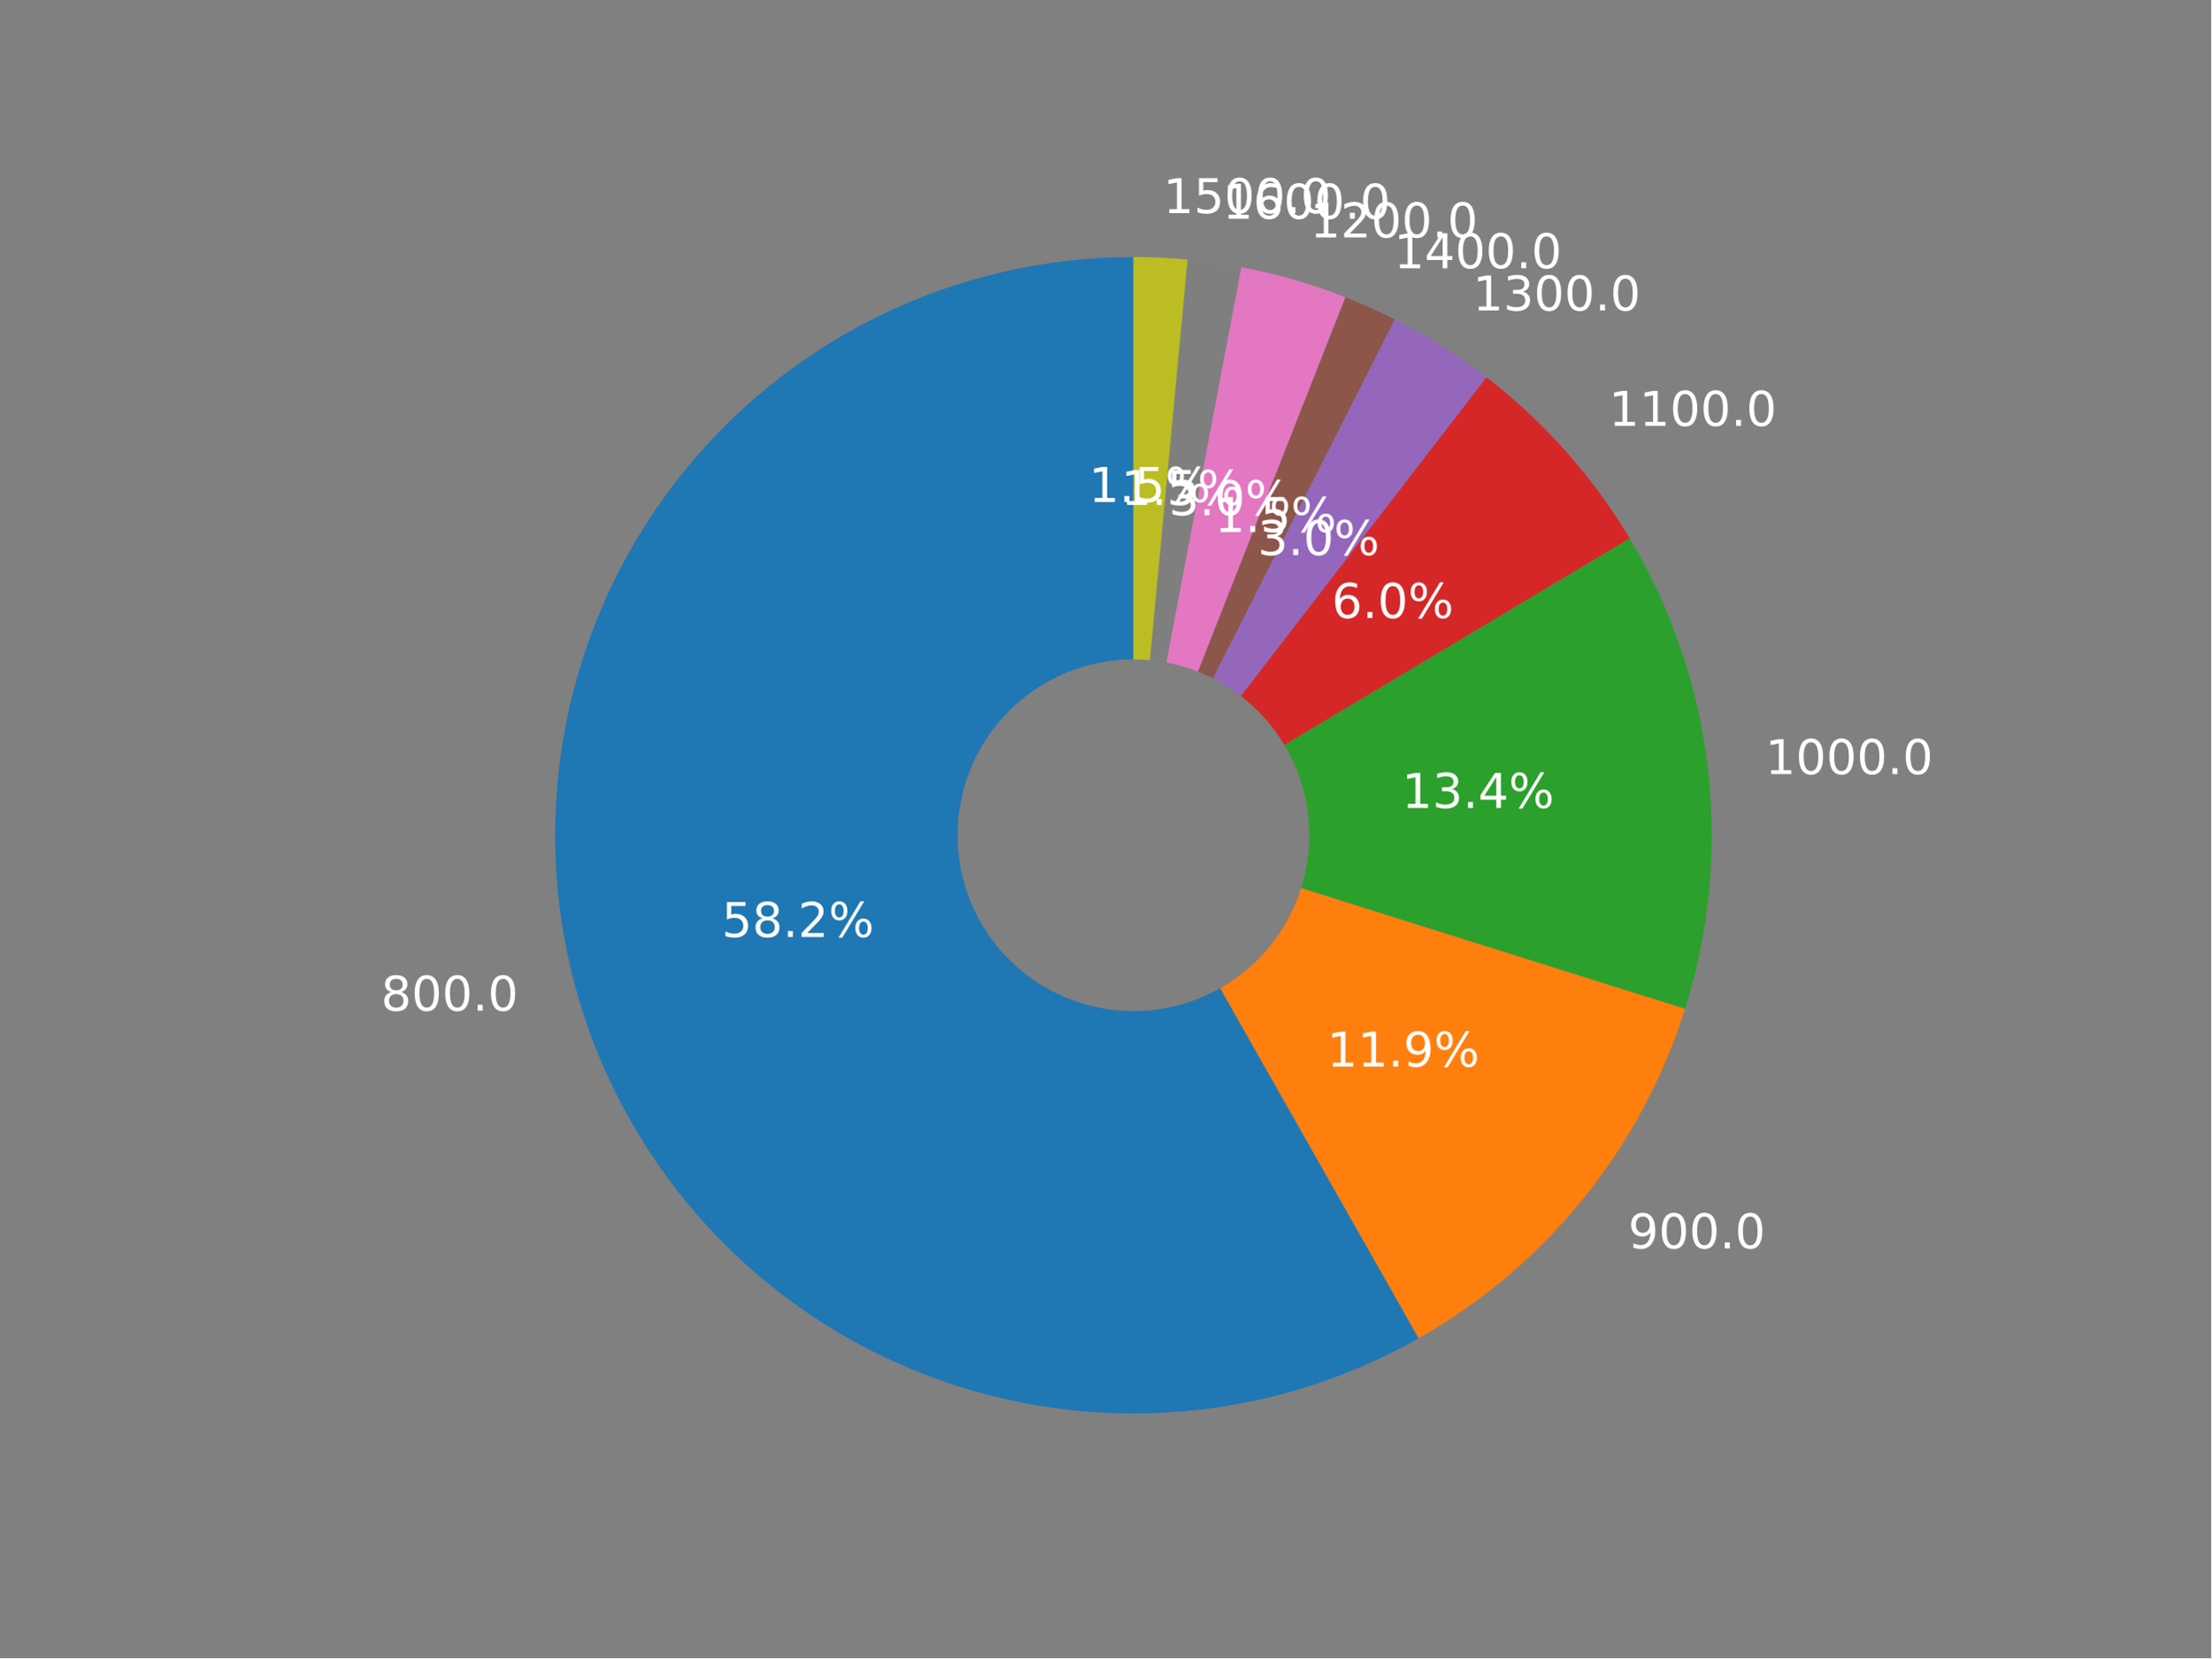
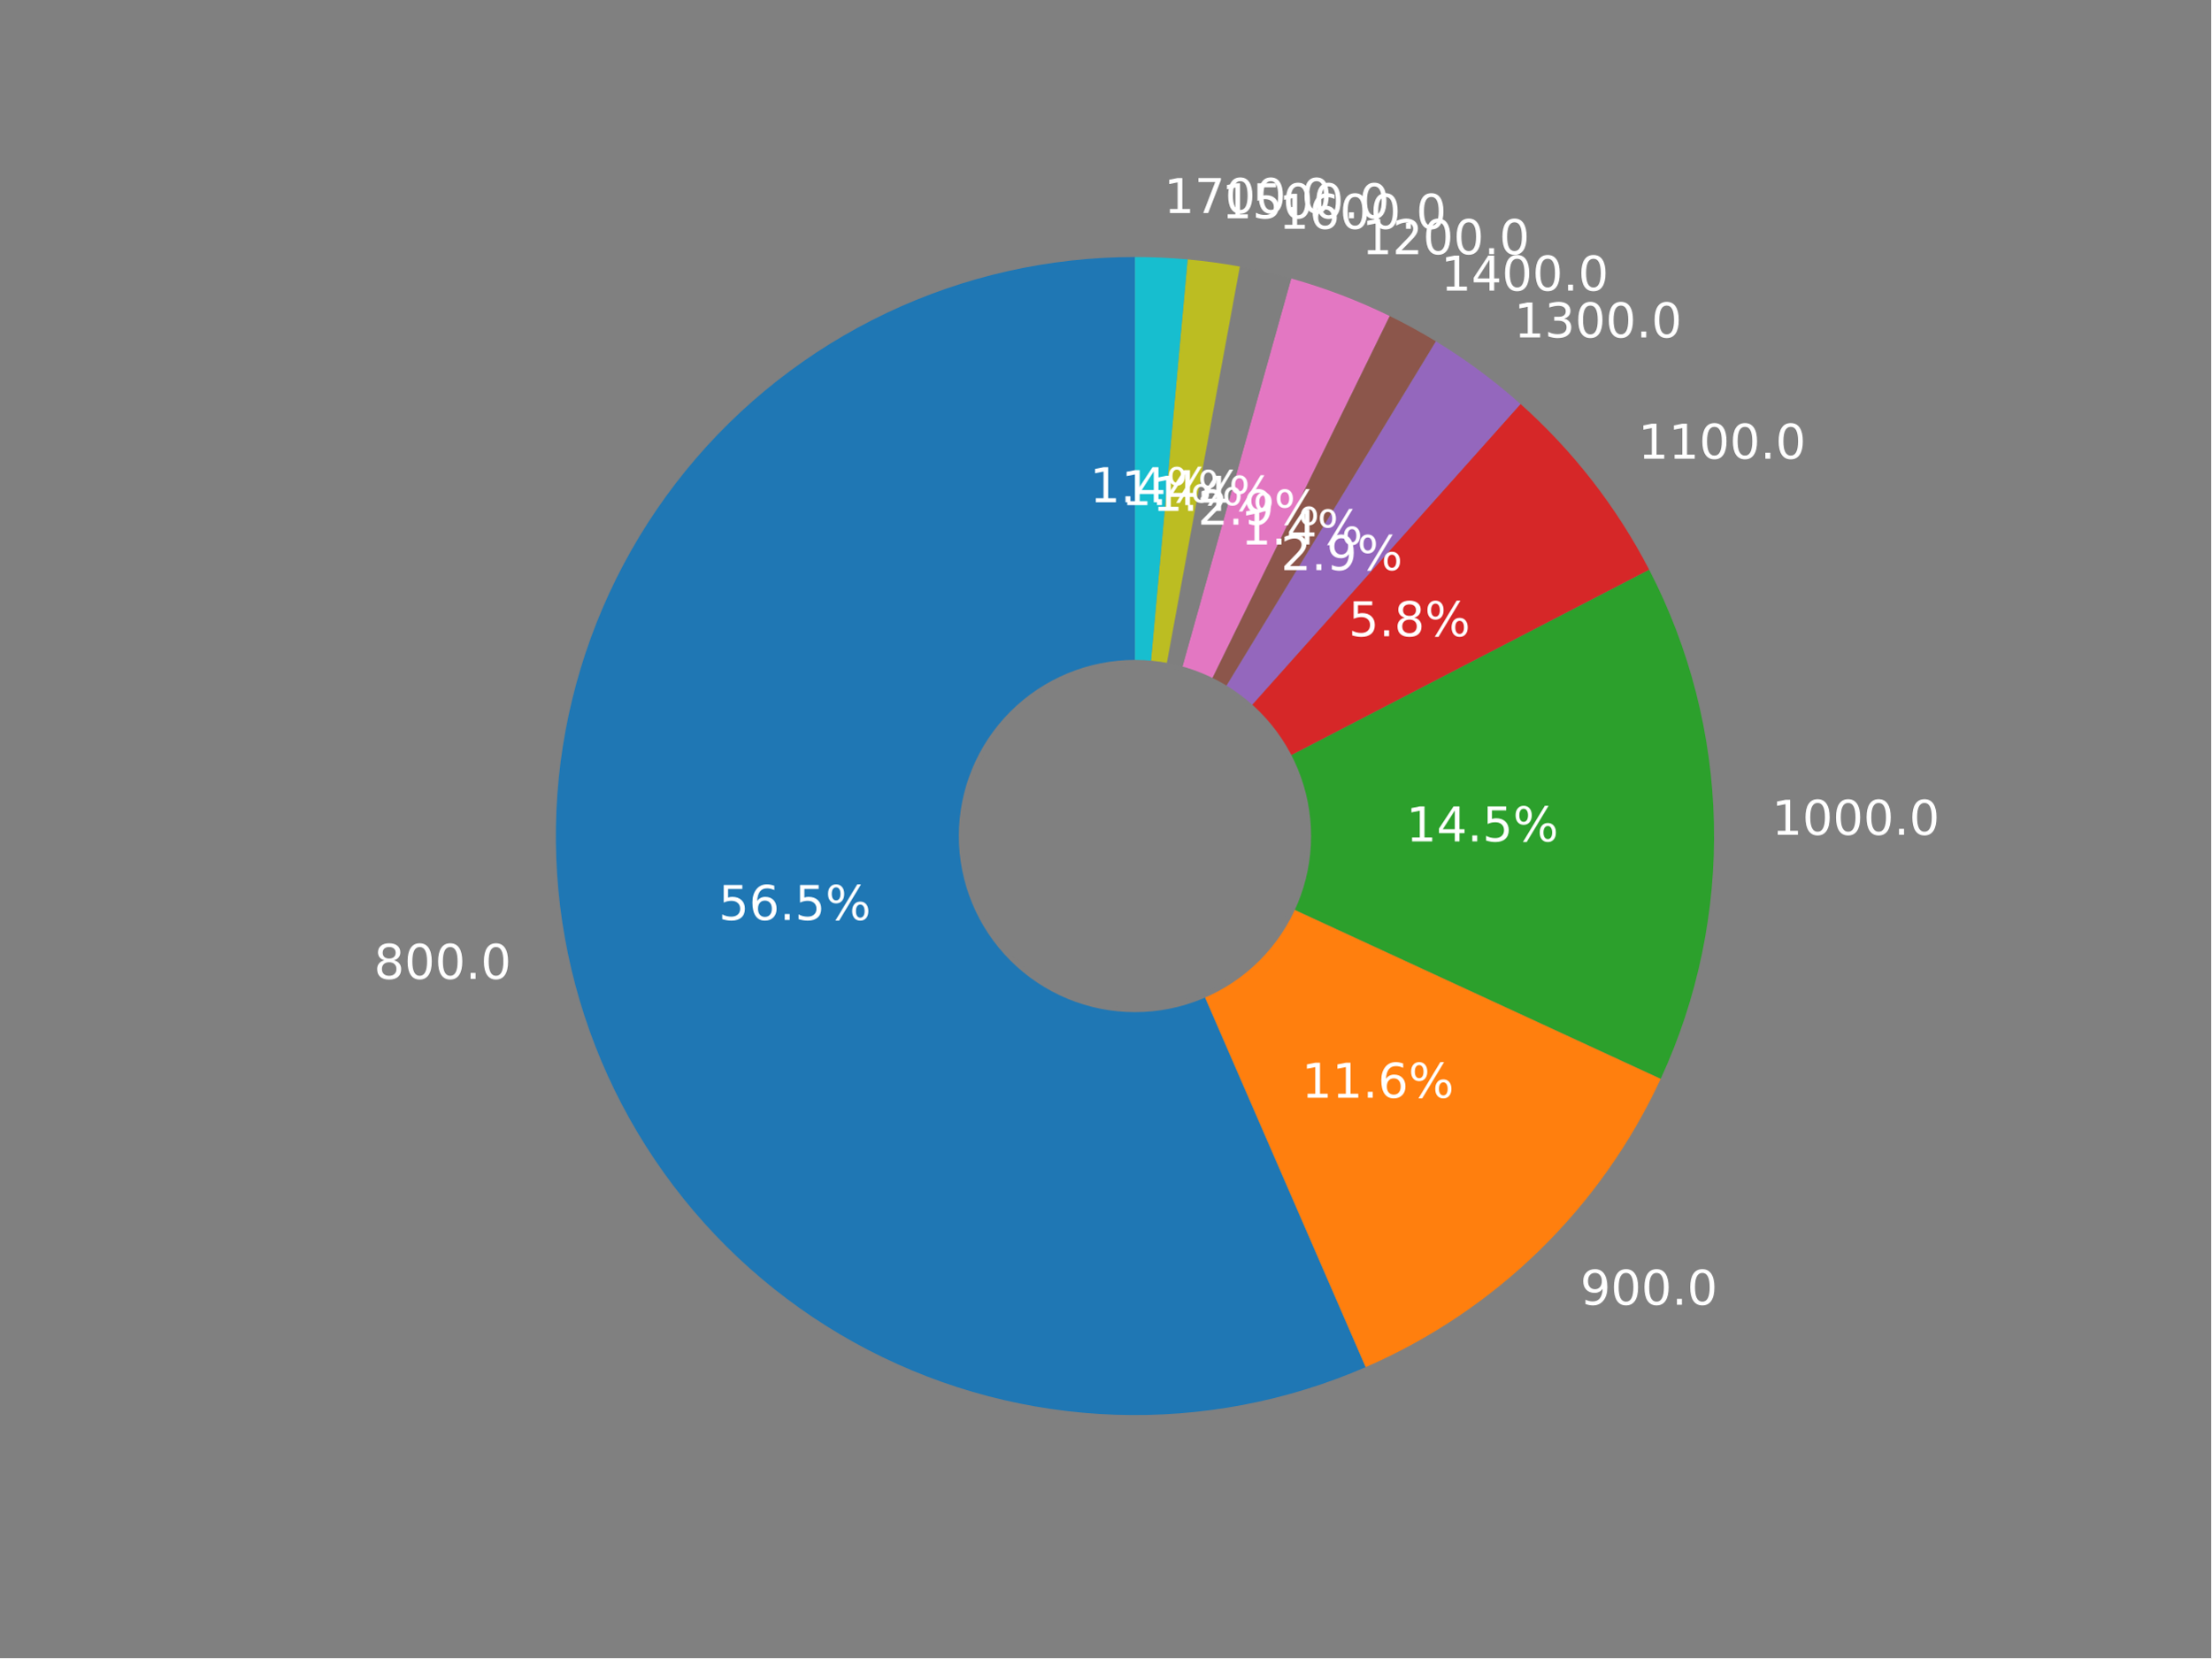
<svg xmlns="http://www.w3.org/2000/svg" xmlns:xlink="http://www.w3.org/1999/xlink" width="460.8pt" height="345.6pt" viewBox="0 0 460.8 345.6" version="1.1">
  <defs>
    <style type="text/css">*{stroke-linejoin: round; stroke-linecap: butt}</style>
  </defs>
  <g id="figure_1">
    <g id="patch_1">
      <path d="M 0 345.6  L 460.8 345.6  L 460.8 0  L 0 0  z " style="fill: #808080" />
    </g>
    <g id="axes_1">
      <g id="patch_2">
-         <path d="M 236.212 53.568  C 217.765 53.568 199.563 57.803 183.011 65.945  C 166.459 74.088 151.996 85.922 140.738 100.535  C 129.48 115.147 121.725 132.151 118.074 150.232  C 114.422 168.313 114.97 186.994 119.674 204.83  C 124.379 222.666 133.116 239.186 145.211 253.114  C 157.305 267.042 172.437 278.009 189.438 285.168  C 206.438 292.327 224.857 295.488 243.272 294.407  C 261.686 293.327 279.609 288.033 295.656 278.935  L 236.212 174.091  L 236.212 53.568  z " style="fill: #1f77b4" />
+         <path d="M 236.528 53.568  C 218.596 53.568 200.888 57.564 184.694 65.266  C 168.501 72.967 154.225 84.182 142.908 98.092  C 131.592 112.002 123.516 128.26 119.271 145.682  C 115.025 163.104 114.715 181.255 118.364 198.812  C 122.012 216.369 129.528 232.894 140.363 247.182  C 151.198 261.47 165.082 273.165 181.003 281.415  C 196.925 289.665 214.486 294.264 232.408 294.876  C 250.329 295.488 268.164 292.099 284.611 284.954  L 236.528 174.257  L 236.528 53.568  z " style="fill: #1f77b4" />
      </g>
      <g id="patch_3">
-         <path d="M 295.656 278.935  C 308.804 271.481 320.433 261.619 329.935 249.866  C 339.437 238.112 346.645 224.676 351.18 210.258  L 236.212 174.091  L 295.656 278.935  z " style="fill: #ff7f0e" />
+         <path d="M 284.611 284.954  C 298.088 279.1 310.384 270.834 320.891 260.563  C 331.399 250.292 339.943 238.188 346.102 224.847  L 236.528 174.257  L 284.611 284.954  z " style="fill: #ff7f0e" />
      </g>
      <g id="patch_4">
-         <path d="M 351.18 210.258  C 356.287 194.026 357.898 176.895 355.908 159.995  C 353.918 143.096 348.371 126.808 339.633 112.206  L 236.212 174.091  L 351.18 210.258  z " style="fill: #2ca02c" />
+         <path d="M 346.102 224.847  C 353.813 208.146 357.605 189.9 357.186 171.51  C 356.767 153.119 352.149 135.065 343.686 118.732  L 236.528 174.257  L 346.102 224.847  z " style="fill: #2ca02c" />
      </g>
      <g id="patch_5">
-         <path d="M 339.633 112.206  C 335.761 105.735 331.291 99.642 326.28 94.007  C 321.27 88.372 315.742 83.219 309.768 78.617  L 236.212 174.091  L 339.633 112.206  z " style="fill: #d62728" />
+         <path d="M 343.686 118.732  C 340.313 112.223 336.354 106.034 331.858 100.242  C 327.361 94.451 322.347 89.082 316.876 84.201  L 236.528 174.257  L 343.686 118.732  z " style="fill: #d62728" />
      </g>
      <g id="patch_6">
-         <path d="M 309.768 78.617  C 306.783 76.317 303.692 74.159 300.505 72.149  C 297.317 70.139 294.038 68.279 290.676 66.576  L 236.212 174.091  L 309.768 78.617  z " style="fill: #9467bd" />
+         <path d="M 316.876 84.201  C 314.142 81.762 311.298 79.448 308.354 77.268  C 305.409 75.087 302.367 73.042 299.236 71.138  L 236.528 174.257  L 316.876 84.201  z " style="fill: #9467bd" />
      </g>
      <g id="patch_7">
-         <path d="M 290.676 66.576  C 288.996 65.725 287.295 64.913 285.577 64.142  C 283.858 63.37 282.122 62.639 280.369 61.949  L 236.212 174.091  L 290.676 66.576  z " style="fill: #8c564b" />
+         <path d="M 299.236 71.138  C 297.671 70.186 296.085 69.27 294.478 68.391  C 292.871 67.511 291.245 66.668 289.599 65.863  L 236.528 174.257  L 299.236 71.138  z " style="fill: #8c564b" />
      </g>
      <g id="patch_8">
-         <path d="M 280.369 61.949  C 276.863 60.568 273.294 59.353 269.674 58.306  C 266.054 57.26 262.387 56.384 258.684 55.682  L 236.212 174.091  L 280.369 61.949  z " style="fill: #e377c2" />
+         <path d="M 289.599 65.863  C 286.309 64.252 282.946 62.791 279.523 61.486  C 276.099 60.181 272.618 59.032 269.09 58.043  L 236.528 174.257  L 289.599 65.863  z " style="fill: #e377c2" />
      </g>
      <g id="patch_9">
-         <path d="M 258.684 55.682  C 256.834 55.33 254.975 55.023 253.11 54.758  C 251.244 54.494 249.373 54.274 247.498 54.098  L 236.212 174.091  L 258.684 55.682  z " style="fill: #7f7f7f" />
+         <path d="M 269.09 58.043  C 267.326 57.549 265.551 57.095 263.767 56.682  C 261.982 56.268 260.188 55.896 258.387 55.564  L 236.528 174.257  L 269.09 58.043  z " style="fill: #7f7f7f" />
      </g>
      <g id="patch_10">
-         <path d="M 247.498 54.098  C 245.622 53.921 243.743 53.789 241.861 53.7  C 239.979 53.612 238.096 53.568 236.212 53.568  L 236.212 174.091  L 247.498 54.098  z " style="fill: #bcbd22" />
+         <path d="M 258.387 55.564  C 256.586 55.232 254.777 54.942 252.962 54.692  C 251.147 54.443 249.327 54.235 247.503 54.068  L 236.528 174.257  L 258.387 55.564  z " style="fill: #bcbd22" />
      </g>
      <g id="patch_11">
-         <path d="M 236.212 210.248  C 245.801 210.248 254.998 206.438 261.779 199.658  C 268.559 192.878 272.369 183.68 272.369 174.091  C 272.369 164.502 268.559 155.305 261.779 148.524  C 254.998 141.744 245.801 137.934 236.212 137.934  C 226.623 137.934 217.425 141.744 210.645 148.524  C 203.864 155.305 200.055 164.502 200.055 174.091  C 200.055 183.68 203.864 192.878 210.645 199.658  C 217.425 206.438 226.623 210.248 236.212 210.248  z " clip-path="url(#pcaa92d3db9)" style="fill: #808080; stroke: #808080; stroke-linejoin: miter" />
+         <path d="M 247.503 54.068  C 245.679 53.901 243.851 53.776 242.021 53.693  C 240.192 53.61 238.36 53.568 236.528 53.568  L 236.528 174.257  L 247.503 54.068  z " style="fill: #17becf" />
+       </g>
+       <g id="patch_12">
+         <path d="M 236.528 210.464  C 246.13 210.464 255.341 206.649 262.13 199.859  C 268.92 193.069 272.735 183.859 272.735 174.257  C 272.735 164.655 268.92 155.445 262.13 148.655  C 255.341 141.865 246.13 138.05 236.528 138.05  C 226.926 138.05 217.716 141.865 210.926 148.655  C 204.137 155.445 200.322 164.655 200.322 174.257  C 200.322 183.859 204.137 193.069 210.926 199.859  C 217.716 206.649 226.926 210.464 236.528 210.464  z " clip-path="url(#peefdc7fc6d)" style="fill: #808080; stroke: #808080; stroke-linejoin: miter" />
      </g>
      <g id="matplotlib.axis_1" />
      <g id="matplotlib.axis_2" />
      <g id="text_1">
-         <g style="fill: #ffffff" transform="translate(79.39236 210.663)scale(0.1 -0.1)">
+         <g style="fill: #ffffff" transform="translate(77.91892 204.0269)scale(0.1 -0.1)">
          <defs>
            <path id="DejaVuSans-38" d="M 2034 2216  Q 1584 2216 1326 1975  Q 1069 1734 1069 1313  Q 1069 891 1326 650  Q 1584 409 2034 409  Q 2484 409 2743 651  Q 3003 894 3003 1313  Q 3003 1734 2745 1975  Q 2488 2216 2034 2216  z M 1403 2484  Q 997 2584 770 2862  Q 544 3141 544 3541  Q 544 4100 942 4425  Q 1341 4750 2034 4750  Q 2731 4750 3128 4425  Q 3525 4100 3525 3541  Q 3525 3141 3298 2862  Q 3072 2584 2669 2484  Q 3125 2378 3379 2068  Q 3634 1759 3634 1313  Q 3634 634 3220 271  Q 2806 -91 2034 -91  Q 1263 -91 848 271  Q 434 634 434 1313  Q 434 1759 690 2068  Q 947 2378 1403 2484  z M 1172 3481  Q 1172 3119 1398 2916  Q 1625 2713 2034 2713  Q 2441 2713 2670 2916  Q 2900 3119 2900 3481  Q 2900 3844 2670 4047  Q 2441 4250 2034 4250  Q 1625 4250 1398 4047  Q 1172 3844 1172 3481  z " transform="scale(0.015625)" />
            <path id="DejaVuSans-30" d="M 2034 4250  Q 1547 4250 1301 3770  Q 1056 3291 1056 2328  Q 1056 1369 1301 889  Q 1547 409 2034 409  Q 2525 409 2770 889  Q 3016 1369 3016 2328  Q 3016 3291 2770 3770  Q 2525 4250 2034 4250  z M 2034 4750  Q 2819 4750 3233 4129  Q 3647 3509 3647 2328  Q 3647 1150 3233 529  Q 2819 -91 2034 -91  Q 1250 -91 836 529  Q 422 1150 422 2328  Q 422 3509 836 4129  Q 1250 4750 2034 4750  z " transform="scale(0.015625)" />
            <path id="DejaVuSans-2e" d="M 684 794  L 1344 794  L 1344 0  L 684 0  L 684 794  z " transform="scale(0.015625)" />
          </defs>
          <use xlink:href="#DejaVuSans-38" />
          <use xlink:href="#DejaVuSans-30" x="63.623" />
          <use xlink:href="#DejaVuSans-30" x="127.246" />
          <use xlink:href="#DejaVuSans-2e" x="190.869" />
          <use xlink:href="#DejaVuSans-30" x="222.656" />
        </g>
      </g>
      <g id="text_2">
-         <g style="fill: #ffffff" transform="translate(150.4056 195.2937)scale(0.1 -0.1)">
+         <g style="fill: #ffffff" transform="translate(149.7458 191.7494)scale(0.1 -0.1)">
          <defs>
            <path id="DejaVuSans-35" d="M 691 4666  L 3169 4666  L 3169 4134  L 1269 4134  L 1269 2991  Q 1406 3038 1543 3061  Q 1681 3084 1819 3084  Q 2600 3084 3056 2656  Q 3513 2228 3513 1497  Q 3513 744 3044 326  Q 2575 -91 1722 -91  Q 1428 -91 1123 -41  Q 819 9 494 109  L 494 744  Q 775 591 1075 516  Q 1375 441 1709 441  Q 2250 441 2565 725  Q 2881 1009 2881 1497  Q 2881 1984 2565 2268  Q 2250 2553 1709 2553  Q 1456 2553 1204 2497  Q 953 2441 691 2322  L 691 4666  z " transform="scale(0.015625)" />
-             <path id="DejaVuSans-32" d="M 1228 531  L 3431 531  L 3431 0  L 469 0  L 469 531  Q 828 903 1448 1529  Q 2069 2156 2228 2338  Q 2531 2678 2651 2914  Q 2772 3150 2772 3378  Q 2772 3750 2511 3984  Q 2250 4219 1831 4219  Q 1534 4219 1204 4116  Q 875 4013 500 3803  L 500 4441  Q 881 4594 1212 4672  Q 1544 4750 1819 4750  Q 2544 4750 2975 4387  Q 3406 4025 3406 3419  Q 3406 3131 3298 2873  Q 3191 2616 2906 2266  Q 2828 2175 2409 1742  Q 1991 1309 1228 531  z " transform="scale(0.015625)" />
+             <path id="DejaVuSans-36" d="M 2113 2584  Q 1688 2584 1439 2293  Q 1191 2003 1191 1497  Q 1191 994 1439 701  Q 1688 409 2113 409  Q 2538 409 2786 701  Q 3034 994 3034 1497  Q 3034 2003 2786 2293  Q 2538 2584 2113 2584  z M 3366 4563  L 3366 3988  Q 3128 4100 2886 4159  Q 2644 4219 2406 4219  Q 1781 4219 1451 3797  Q 1122 3375 1075 2522  Q 1259 2794 1537 2939  Q 1816 3084 2150 3084  Q 2853 3084 3261 2657  Q 3669 2231 3669 1497  Q 3669 778 3244 343  Q 2819 -91 2113 -91  Q 1303 -91 875 529  Q 447 1150 447 2328  Q 447 3434 972 4092  Q 1497 4750 2381 4750  Q 2619 4750 2861 4703  Q 3103 4656 3366 4563  z " transform="scale(0.015625)" />
            <path id="DejaVuSans-25" d="M 4653 2053  Q 4381 2053 4226 1822  Q 4072 1591 4072 1178  Q 4072 772 4226 539  Q 4381 306 4653 306  Q 4919 306 5073 539  Q 5228 772 5228 1178  Q 5228 1588 5073 1820  Q 4919 2053 4653 2053  z M 4653 2450  Q 5147 2450 5437 2106  Q 5728 1763 5728 1178  Q 5728 594 5436 251  Q 5144 -91 4653 -91  Q 4153 -91 3862 251  Q 3572 594 3572 1178  Q 3572 1766 3864 2108  Q 4156 2450 4653 2450  z M 1428 4353  Q 1159 4353 1004 4120  Q 850 3888 850 3481  Q 850 3069 1003 2837  Q 1156 2606 1428 2606  Q 1700 2606 1854 2837  Q 2009 3069 2009 3481  Q 2009 3884 1853 4118  Q 1697 4353 1428 4353  z M 4250 4750  L 4750 4750  L 1831 -91  L 1331 -91  L 4250 4750  z M 1428 4750  Q 1922 4750 2215 4408  Q 2509 4066 2509 3481  Q 2509 2891 2217 2550  Q 1925 2209 1428 2209  Q 931 2209 642 2551  Q 353 2894 353 3481  Q 353 4063 643 4406  Q 934 4750 1428 4750  z " transform="scale(0.015625)" />
          </defs>
          <use xlink:href="#DejaVuSans-35" />
-           <use xlink:href="#DejaVuSans-38" x="63.623" />
+           <use xlink:href="#DejaVuSans-36" x="63.623" />
          <use xlink:href="#DejaVuSans-2e" x="127.246" />
-           <use xlink:href="#DejaVuSans-32" x="159.033" />
+           <use xlink:href="#DejaVuSans-35" x="159.033" />
          <use xlink:href="#DejaVuSans-25" x="222.656" />
        </g>
      </g>
      <g id="text_3">
-         <g style="fill: #ffffff" transform="translate(339.3074 260.2025)scale(0.1 -0.1)">
+         <g style="fill: #ffffff" transform="translate(329.3277 271.9529)scale(0.1 -0.1)">
          <defs>
            <path id="DejaVuSans-39" d="M 703 97  L 703 672  Q 941 559 1184 500  Q 1428 441 1663 441  Q 2288 441 2617 861  Q 2947 1281 2994 2138  Q 2813 1869 2534 1725  Q 2256 1581 1919 1581  Q 1219 1581 811 2004  Q 403 2428 403 3163  Q 403 3881 828 4315  Q 1253 4750 1959 4750  Q 2769 4750 3195 4129  Q 3622 3509 3622 2328  Q 3622 1225 3098 567  Q 2575 -91 1691 -91  Q 1453 -91 1209 -44  Q 966 3 703 97  z M 1959 2075  Q 2384 2075 2632 2365  Q 2881 2656 2881 3163  Q 2881 3666 2632 3958  Q 2384 4250 1959 4250  Q 1534 4250 1286 3958  Q 1038 3666 1038 3163  Q 1038 2656 1286 2365  Q 1534 2075 1959 2075  z " transform="scale(0.015625)" />
          </defs>
          <use xlink:href="#DejaVuSans-39" />
          <use xlink:href="#DejaVuSans-30" x="63.623" />
          <use xlink:href="#DejaVuSans-30" x="127.246" />
          <use xlink:href="#DejaVuSans-2e" x="190.869" />
          <use xlink:href="#DejaVuSans-30" x="222.656" />
        </g>
      </g>
      <g id="text_4">
-         <g style="fill: #ffffff" transform="translate(276.5621 222.3153)scale(0.1 -0.1)">
+         <g style="fill: #ffffff" transform="translate(271.2626 228.8)scale(0.1 -0.1)">
          <defs>
            <path id="DejaVuSans-31" d="M 794 531  L 1825 531  L 1825 4091  L 703 3866  L 703 4441  L 1819 4666  L 2450 4666  L 2450 531  L 3481 531  L 3481 0  L 794 0  L 794 531  z " transform="scale(0.015625)" />
          </defs>
          <use xlink:href="#DejaVuSans-31" />
          <use xlink:href="#DejaVuSans-31" x="63.623" />
          <use xlink:href="#DejaVuSans-2e" x="127.246" />
-           <use xlink:href="#DejaVuSans-39" x="159.033" />
+           <use xlink:href="#DejaVuSans-36" x="159.033" />
          <use xlink:href="#DejaVuSans-25" x="222.656" />
        </g>
      </g>
      <g id="text_5">
-         <g style="fill: #ffffff" transform="translate(367.8774 161.3452)scale(0.1 -0.1)">
+         <g style="fill: #ffffff" transform="translate(369.2519 173.9945)scale(0.1 -0.1)">
          <use xlink:href="#DejaVuSans-31" />
          <use xlink:href="#DejaVuSans-30" x="63.623" />
          <use xlink:href="#DejaVuSans-30" x="127.246" />
          <use xlink:href="#DejaVuSans-30" x="190.869" />
          <use xlink:href="#DejaVuSans-2e" x="254.492" />
          <use xlink:href="#DejaVuSans-30" x="286.279" />
        </g>
      </g>
      <g id="text_6">
-         <g style="fill: #ffffff" transform="translate(292.1458 168.3931)scale(0.1 -0.1)">
+         <g style="fill: #ffffff" transform="translate(293.0394 175.3681)scale(0.1 -0.1)">
+           <defs>
+             <path id="DejaVuSans-34" d="M 2419 4116  L 825 1625  L 2419 1625  L 2419 4116  z M 2253 4666  L 3047 4666  L 3047 1625  L 3713 1625  L 3713 1100  L 3047 1100  L 3047 0  L 2419 0  L 2419 1100  L 313 1100  L 313 1709  L 2253 4666  z " transform="scale(0.015625)" />
+           </defs>
+           <use xlink:href="#DejaVuSans-31" />
+           <use xlink:href="#DejaVuSans-34" x="63.623" />
+           <use xlink:href="#DejaVuSans-2e" x="127.246" />
+           <use xlink:href="#DejaVuSans-35" x="159.033" />
+           <use xlink:href="#DejaVuSans-25" x="222.656" />
+         </g>
+       </g>
+       <g id="text_7">
+         <g style="fill: #ffffff" transform="translate(341.3906 95.6004)scale(0.1 -0.1)">
+           <use xlink:href="#DejaVuSans-31" />
+           <use xlink:href="#DejaVuSans-31" x="63.623" />
+           <use xlink:href="#DejaVuSans-30" x="127.246" />
+           <use xlink:href="#DejaVuSans-30" x="190.869" />
+           <use xlink:href="#DejaVuSans-2e" x="254.492" />
+           <use xlink:href="#DejaVuSans-30" x="286.279" />
+         </g>
+       </g>
+       <g id="text_8">
+         <g style="fill: #ffffff" transform="translate(281.0236 132.6077)scale(0.1 -0.1)">
+           <use xlink:href="#DejaVuSans-35" />
+           <use xlink:href="#DejaVuSans-2e" x="63.623" />
+           <use xlink:href="#DejaVuSans-38" x="95.41" />
+           <use xlink:href="#DejaVuSans-25" x="159.033" />
+         </g>
+       </g>
+       <g id="text_9">
+         <g style="fill: #ffffff" transform="translate(315.5362 70.32801)scale(0.1 -0.1)">
          <defs>
            <path id="DejaVuSans-33" d="M 2597 2516  Q 3050 2419 3304 2112  Q 3559 1806 3559 1356  Q 3559 666 3084 287  Q 2609 -91 1734 -91  Q 1441 -91 1130 -33  Q 819 25 488 141  L 488 750  Q 750 597 1062 519  Q 1375 441 1716 441  Q 2309 441 2620 675  Q 2931 909 2931 1356  Q 2931 1769 2642 2001  Q 2353 2234 1838 2234  L 1294 2234  L 1294 2753  L 1863 2753  Q 2328 2753 2575 2939  Q 2822 3125 2822 3475  Q 2822 3834 2567 4026  Q 2313 4219 1838 4219  Q 1578 4219 1281 4162  Q 984 4106 628 3988  L 628 4550  Q 988 4650 1302 4700  Q 1616 4750 1894 4750  Q 2613 4750 3031 4423  Q 3450 4097 3450 3541  Q 3450 3153 3228 2886  Q 3006 2619 2597 2516  z " transform="scale(0.015625)" />
-             <path id="DejaVuSans-34" d="M 2419 4116  L 825 1625  L 2419 1625  L 2419 4116  z M 2253 4666  L 3047 4666  L 3047 1625  L 3713 1625  L 3713 1100  L 3047 1100  L 3047 0  L 2419 0  L 2419 1100  L 313 1100  L 313 1709  L 2253 4666  z " transform="scale(0.015625)" />
          </defs>
          <use xlink:href="#DejaVuSans-31" />
          <use xlink:href="#DejaVuSans-33" x="63.623" />
-           <use xlink:href="#DejaVuSans-2e" x="127.246" />
-           <use xlink:href="#DejaVuSans-34" x="159.033" />
-           <use xlink:href="#DejaVuSans-25" x="222.656" />
-         </g>
-       </g>
-       <g id="text_7">
-         <g style="fill: #ffffff" transform="translate(335.2872 88.75793)scale(0.1 -0.1)">
-           <use xlink:href="#DejaVuSans-31" />
-           <use xlink:href="#DejaVuSans-31" x="63.623" />
-           <use xlink:href="#DejaVuSans-30" x="127.246" />
-           <use xlink:href="#DejaVuSans-30" x="190.869" />
-           <use xlink:href="#DejaVuSans-2e" x="254.492" />
-           <use xlink:href="#DejaVuSans-30" x="286.279" />
-         </g>
-       </g>
-       <g id="text_8">
-         <g style="fill: #ffffff" transform="translate(277.5505 128.8)scale(0.1 -0.1)">
-           <defs>
-             <path id="DejaVuSans-36" d="M 2113 2584  Q 1688 2584 1439 2293  Q 1191 2003 1191 1497  Q 1191 994 1439 701  Q 1688 409 2113 409  Q 2538 409 2786 701  Q 3034 994 3034 1497  Q 3034 2003 2786 2293  Q 2538 2584 2113 2584  z M 3366 4563  L 3366 3988  Q 3128 4100 2886 4159  Q 2644 4219 2406 4219  Q 1781 4219 1451 3797  Q 1122 3375 1075 2522  Q 1259 2794 1537 2939  Q 1816 3084 2150 3084  Q 2853 3084 3261 2657  Q 3669 2231 3669 1497  Q 3669 778 3244 343  Q 2819 -91 2113 -91  Q 1303 -91 875 529  Q 447 1150 447 2328  Q 447 3434 972 4092  Q 1497 4750 2381 4750  Q 2619 4750 2861 4703  Q 3103 4656 3366 4563  z " transform="scale(0.015625)" />
-           </defs>
-           <use xlink:href="#DejaVuSans-36" />
-           <use xlink:href="#DejaVuSans-2e" x="63.623" />
-           <use xlink:href="#DejaVuSans-30" x="95.41" />
-           <use xlink:href="#DejaVuSans-25" x="159.033" />
-         </g>
-       </g>
-       <g id="text_9">
-         <g style="fill: #ffffff" transform="translate(306.934 64.71395)scale(0.1 -0.1)">
-           <use xlink:href="#DejaVuSans-31" />
-           <use xlink:href="#DejaVuSans-33" x="63.623" />
          <use xlink:href="#DejaVuSans-30" x="127.246" />
          <use xlink:href="#DejaVuSans-30" x="190.869" />
          <use xlink:href="#DejaVuSans-2e" x="254.492" />
          <use xlink:href="#DejaVuSans-30" x="286.279" />
        </g>
      </g>
      <g id="text_10">
-         <g style="fill: #ffffff" transform="translate(262.0852 115.6851)scale(0.1 -0.1)">
-           <use xlink:href="#DejaVuSans-33" />
-           <use xlink:href="#DejaVuSans-2e" x="63.623" />
-           <use xlink:href="#DejaVuSans-30" x="95.41" />
+         <g style="fill: #ffffff" transform="translate(266.9212 118.8228)scale(0.1 -0.1)">
+           <defs>
+             <path id="DejaVuSans-32" d="M 1228 531  L 3431 531  L 3431 0  L 469 0  L 469 531  Q 828 903 1448 1529  Q 2069 2156 2228 2338  Q 2531 2678 2651 2914  Q 2772 3150 2772 3378  Q 2772 3750 2511 3984  Q 2250 4219 1831 4219  Q 1534 4219 1204 4116  Q 875 4013 500 3803  L 500 4441  Q 881 4594 1212 4672  Q 1544 4750 1819 4750  Q 2544 4750 2975 4387  Q 3406 4025 3406 3419  Q 3406 3131 3298 2873  Q 3191 2616 2906 2266  Q 2828 2175 2409 1742  Q 1991 1309 1228 531  z " transform="scale(0.015625)" />
+           </defs>
+           <use xlink:href="#DejaVuSans-32" />
+           <use xlink:href="#DejaVuSans-2e" x="63.623" />
+           <use xlink:href="#DejaVuSans-39" x="95.41" />
          <use xlink:href="#DejaVuSans-25" x="159.033" />
        </g>
      </g>
      <g id="text_11">
-         <g style="fill: #ffffff" transform="translate(290.5134 55.90597)scale(0.1 -0.1)">
+         <g style="fill: #ffffff" transform="translate(300.2729 60.56346)scale(0.1 -0.1)">
          <use xlink:href="#DejaVuSans-31" />
          <use xlink:href="#DejaVuSans-34" x="63.623" />
          <use xlink:href="#DejaVuSans-30" x="127.246" />
          <use xlink:href="#DejaVuSans-30" x="190.869" />
          <use xlink:href="#DejaVuSans-2e" x="254.492" />
          <use xlink:href="#DejaVuSans-30" x="286.279" />
        </g>
      </g>
      <g id="text_12">
-         <g style="fill: #ffffff" transform="translate(253.1285 110.8808)scale(0.1 -0.1)">
-           <use xlink:href="#DejaVuSans-31" />
-           <use xlink:href="#DejaVuSans-2e" x="63.623" />
-           <use xlink:href="#DejaVuSans-35" x="95.41" />
+         <g style="fill: #ffffff" transform="translate(258.5958 113.4966)scale(0.1 -0.1)">
+           <use xlink:href="#DejaVuSans-31" />
+           <use xlink:href="#DejaVuSans-2e" x="63.623" />
+           <use xlink:href="#DejaVuSans-34" x="95.41" />
          <use xlink:href="#DejaVuSans-25" x="159.033" />
        </g>
      </g>
      <g id="text_13">
-         <g style="fill: #ffffff" transform="translate(273.02 49.48724)scale(0.1 -0.1)">
+         <g style="fill: #ffffff" transform="translate(283.8222 52.96821)scale(0.1 -0.1)">
          <use xlink:href="#DejaVuSans-31" />
          <use xlink:href="#DejaVuSans-32" x="63.623" />
          <use xlink:href="#DejaVuSans-30" x="127.246" />
          <use xlink:href="#DejaVuSans-30" x="190.869" />
          <use xlink:href="#DejaVuSans-2e" x="254.492" />
          <use xlink:href="#DejaVuSans-30" x="286.279" />
        </g>
      </g>
      <g id="text_14">
-         <g style="fill: #ffffff" transform="translate(243.5866 107.3797)scale(0.1 -0.1)">
-           <use xlink:href="#DejaVuSans-33" />
-           <use xlink:href="#DejaVuSans-2e" x="63.623" />
-           <use xlink:href="#DejaVuSans-30" x="95.41" />
+         <g style="fill: #ffffff" transform="translate(249.6226 109.3538)scale(0.1 -0.1)">
+           <use xlink:href="#DejaVuSans-32" />
+           <use xlink:href="#DejaVuSans-2e" x="63.623" />
+           <use xlink:href="#DejaVuSans-39" x="95.41" />
          <use xlink:href="#DejaVuSans-25" x="159.033" />
        </g>
      </g>
      <g id="text_15">
-         <g style="fill: #ffffff" transform="translate(254.7994 45.58457)scale(0.1 -0.1)">
+         <g style="fill: #ffffff" transform="translate(266.4905 47.68375)scale(0.1 -0.1)">
          <use xlink:href="#DejaVuSans-31" />
          <use xlink:href="#DejaVuSans-36" x="63.623" />
          <use xlink:href="#DejaVuSans-30" x="127.246" />
          <use xlink:href="#DejaVuSans-30" x="190.869" />
          <use xlink:href="#DejaVuSans-2e" x="254.492" />
          <use xlink:href="#DejaVuSans-30" x="286.279" />
        </g>
      </g>
      <g id="text_16">
-         <g style="fill: #ffffff" transform="translate(233.6481 105.2509)scale(0.1 -0.1)">
-           <use xlink:href="#DejaVuSans-31" />
-           <use xlink:href="#DejaVuSans-2e" x="63.623" />
-           <use xlink:href="#DejaVuSans-35" x="95.41" />
+         <g style="fill: #ffffff" transform="translate(240.169 106.4713)scale(0.1 -0.1)">
+           <use xlink:href="#DejaVuSans-31" />
+           <use xlink:href="#DejaVuSans-2e" x="63.623" />
+           <use xlink:href="#DejaVuSans-34" x="95.41" />
          <use xlink:href="#DejaVuSans-25" x="159.033" />
        </g>
      </g>
      <g id="text_17">
-         <g style="fill: #ffffff" transform="translate(242.4258 44.42077)scale(0.1 -0.1)">
+         <g style="fill: #ffffff" transform="translate(254.6055 45.49498)scale(0.1 -0.1)">
          <use xlink:href="#DejaVuSans-31" />
          <use xlink:href="#DejaVuSans-35" x="63.623" />
          <use xlink:href="#DejaVuSans-30" x="127.246" />
          <use xlink:href="#DejaVuSans-30" x="190.869" />
          <use xlink:href="#DejaVuSans-2e" x="254.492" />
          <use xlink:href="#DejaVuSans-30" x="286.279" />
        </g>
      </g>
      <g id="text_18">
-         <g style="fill: #ffffff" transform="translate(226.8989 104.6161)scale(0.1 -0.1)">
-           <use xlink:href="#DejaVuSans-31" />
-           <use xlink:href="#DejaVuSans-2e" x="63.623" />
-           <use xlink:href="#DejaVuSans-35" x="95.41" />
+         <g style="fill: #ffffff" transform="translate(233.6862 105.2775)scale(0.1 -0.1)">
+           <use xlink:href="#DejaVuSans-31" />
+           <use xlink:href="#DejaVuSans-2e" x="63.623" />
+           <use xlink:href="#DejaVuSans-34" x="95.41" />
+           <use xlink:href="#DejaVuSans-25" x="159.033" />
+         </g>
+       </g>
+       <g id="text_19">
+         <g style="fill: #ffffff" transform="translate(242.5707 44.39605)scale(0.1 -0.1)">
+           <defs>
+             <path id="DejaVuSans-37" d="M 525 4666  L 3525 4666  L 3525 4397  L 1831 0  L 1172 0  L 2766 4134  L 525 4134  L 525 4666  z " transform="scale(0.015625)" />
+           </defs>
+           <use xlink:href="#DejaVuSans-31" />
+           <use xlink:href="#DejaVuSans-37" x="63.623" />
+           <use xlink:href="#DejaVuSans-30" x="127.246" />
+           <use xlink:href="#DejaVuSans-30" x="190.869" />
+           <use xlink:href="#DejaVuSans-2e" x="254.492" />
+           <use xlink:href="#DejaVuSans-30" x="286.279" />
+         </g>
+       </g>
+       <g id="text_20">
+         <g style="fill: #ffffff" transform="translate(227.1218 104.678)scale(0.1 -0.1)">
+           <use xlink:href="#DejaVuSans-31" />
+           <use xlink:href="#DejaVuSans-2e" x="63.623" />
+           <use xlink:href="#DejaVuSans-34" x="95.41" />
          <use xlink:href="#DejaVuSans-25" x="159.033" />
        </g>
      </g>
    </g>
  </g>
  <defs>
-     <clipPath id="pcaa92d3db9">
+     <clipPath id="peefdc7fc6d">
      <rect x="57.6" y="41.472" width="357.12" height="266.112" />
    </clipPath>
  </defs>
</svg>
